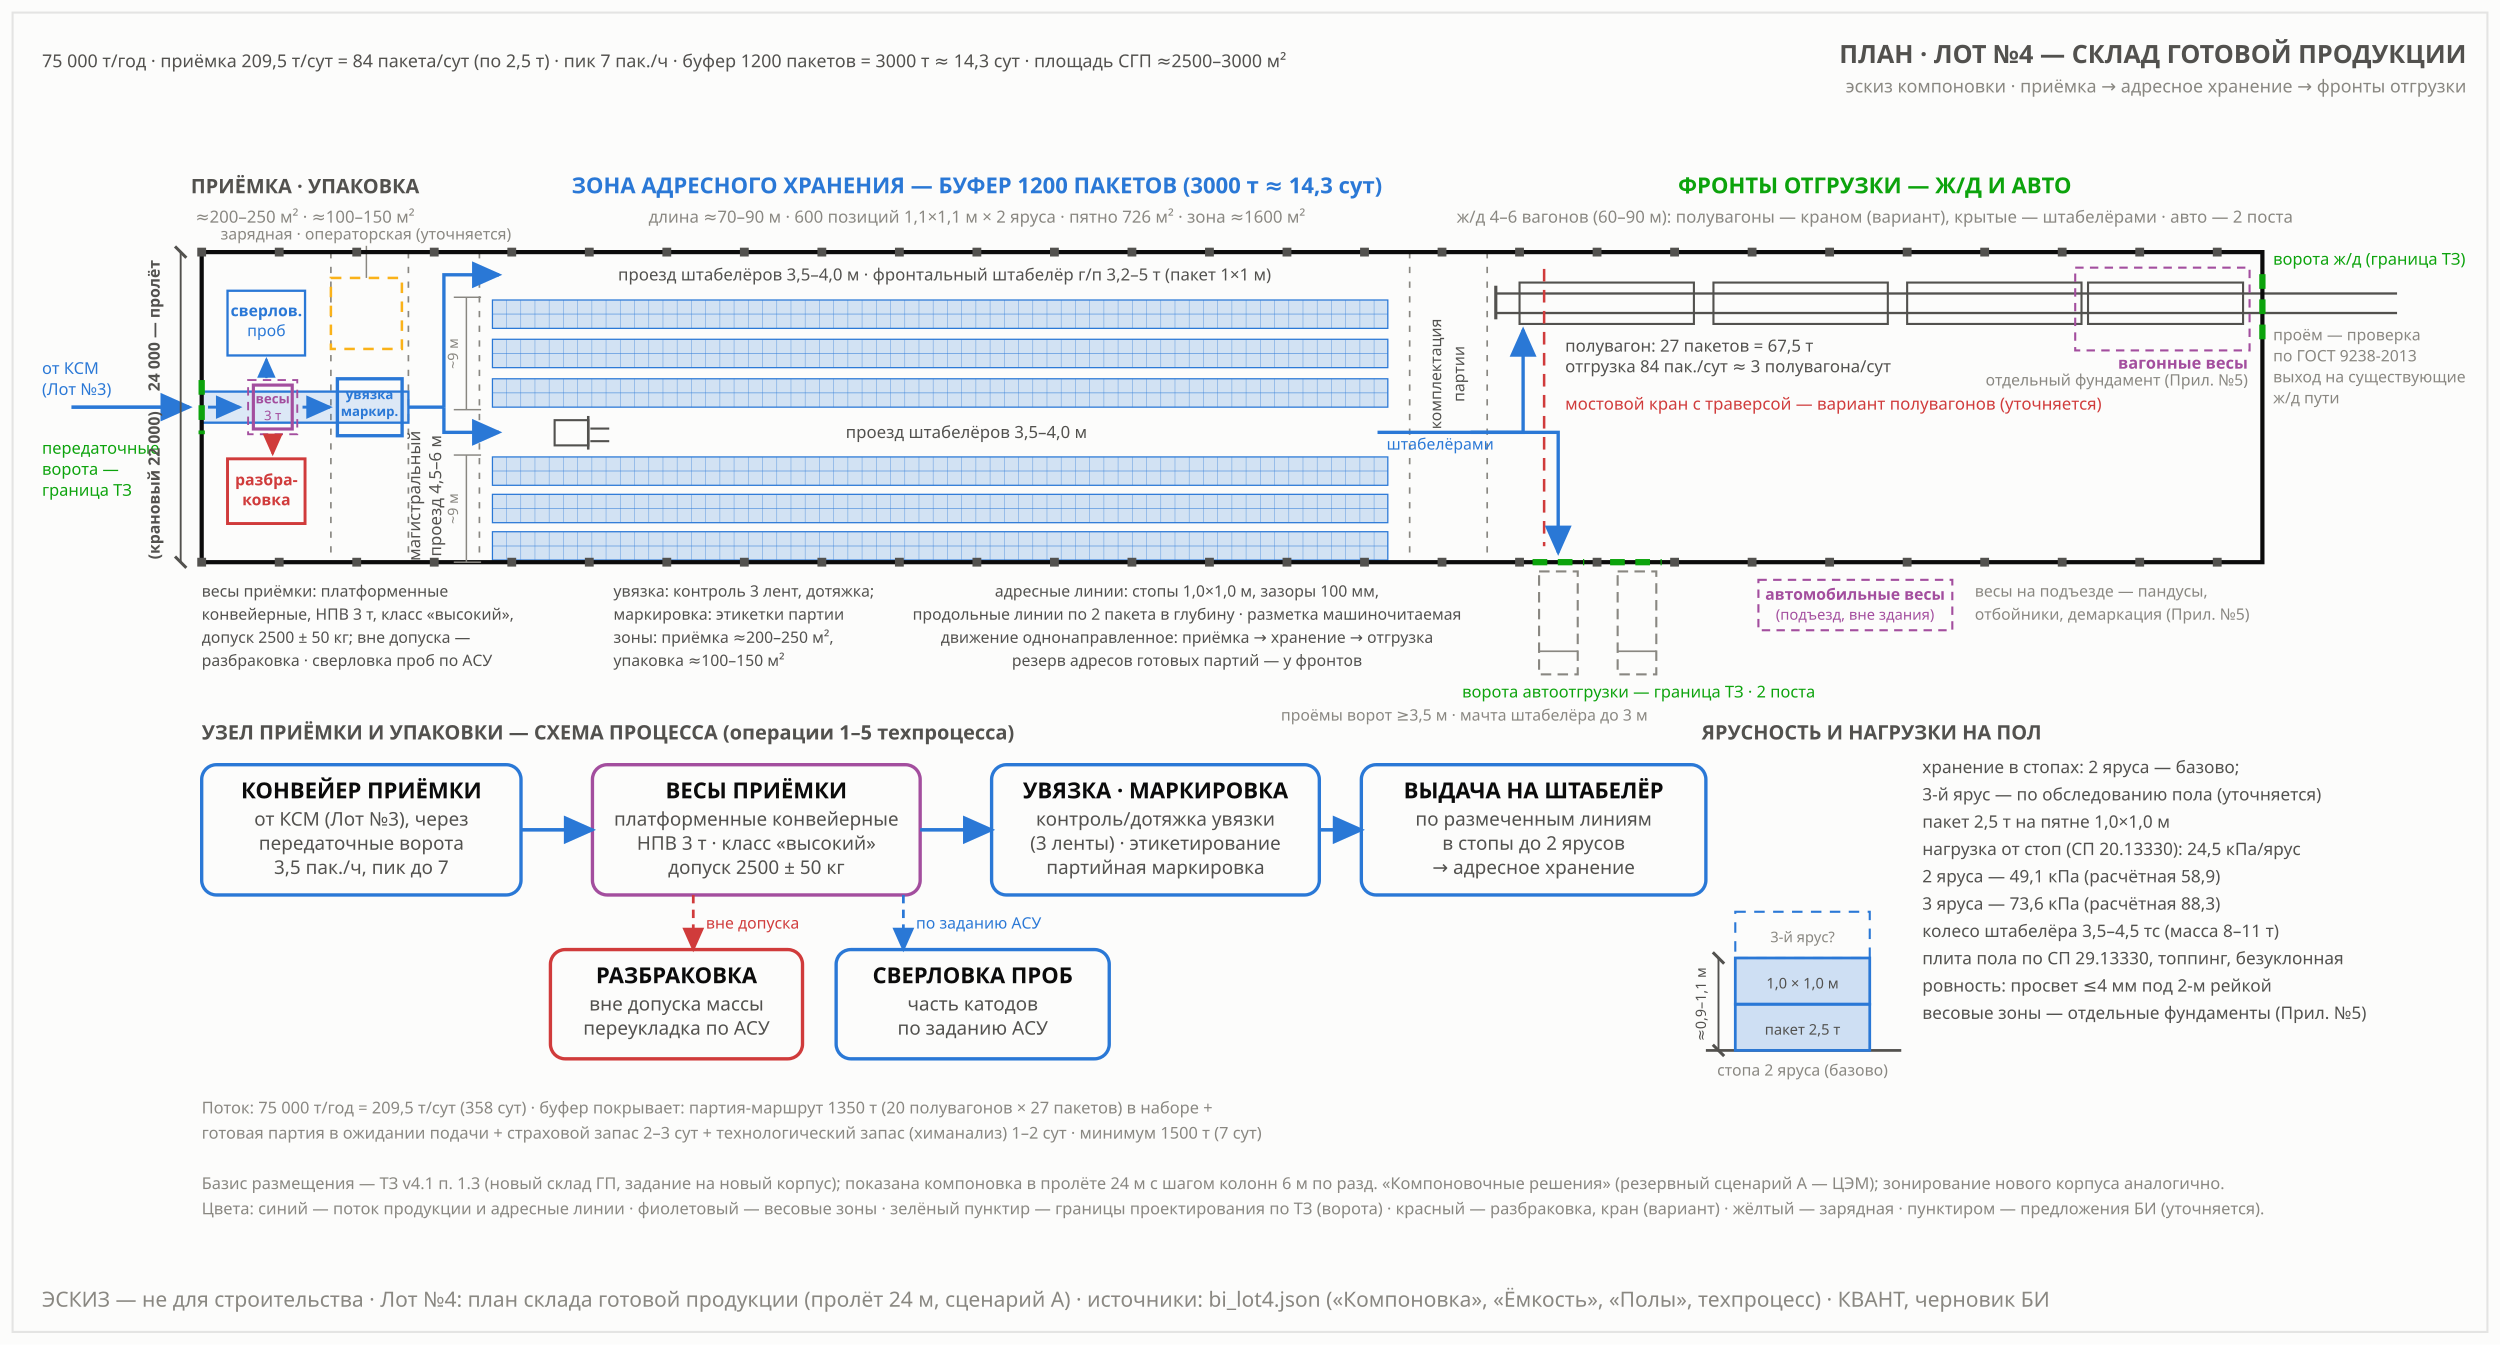
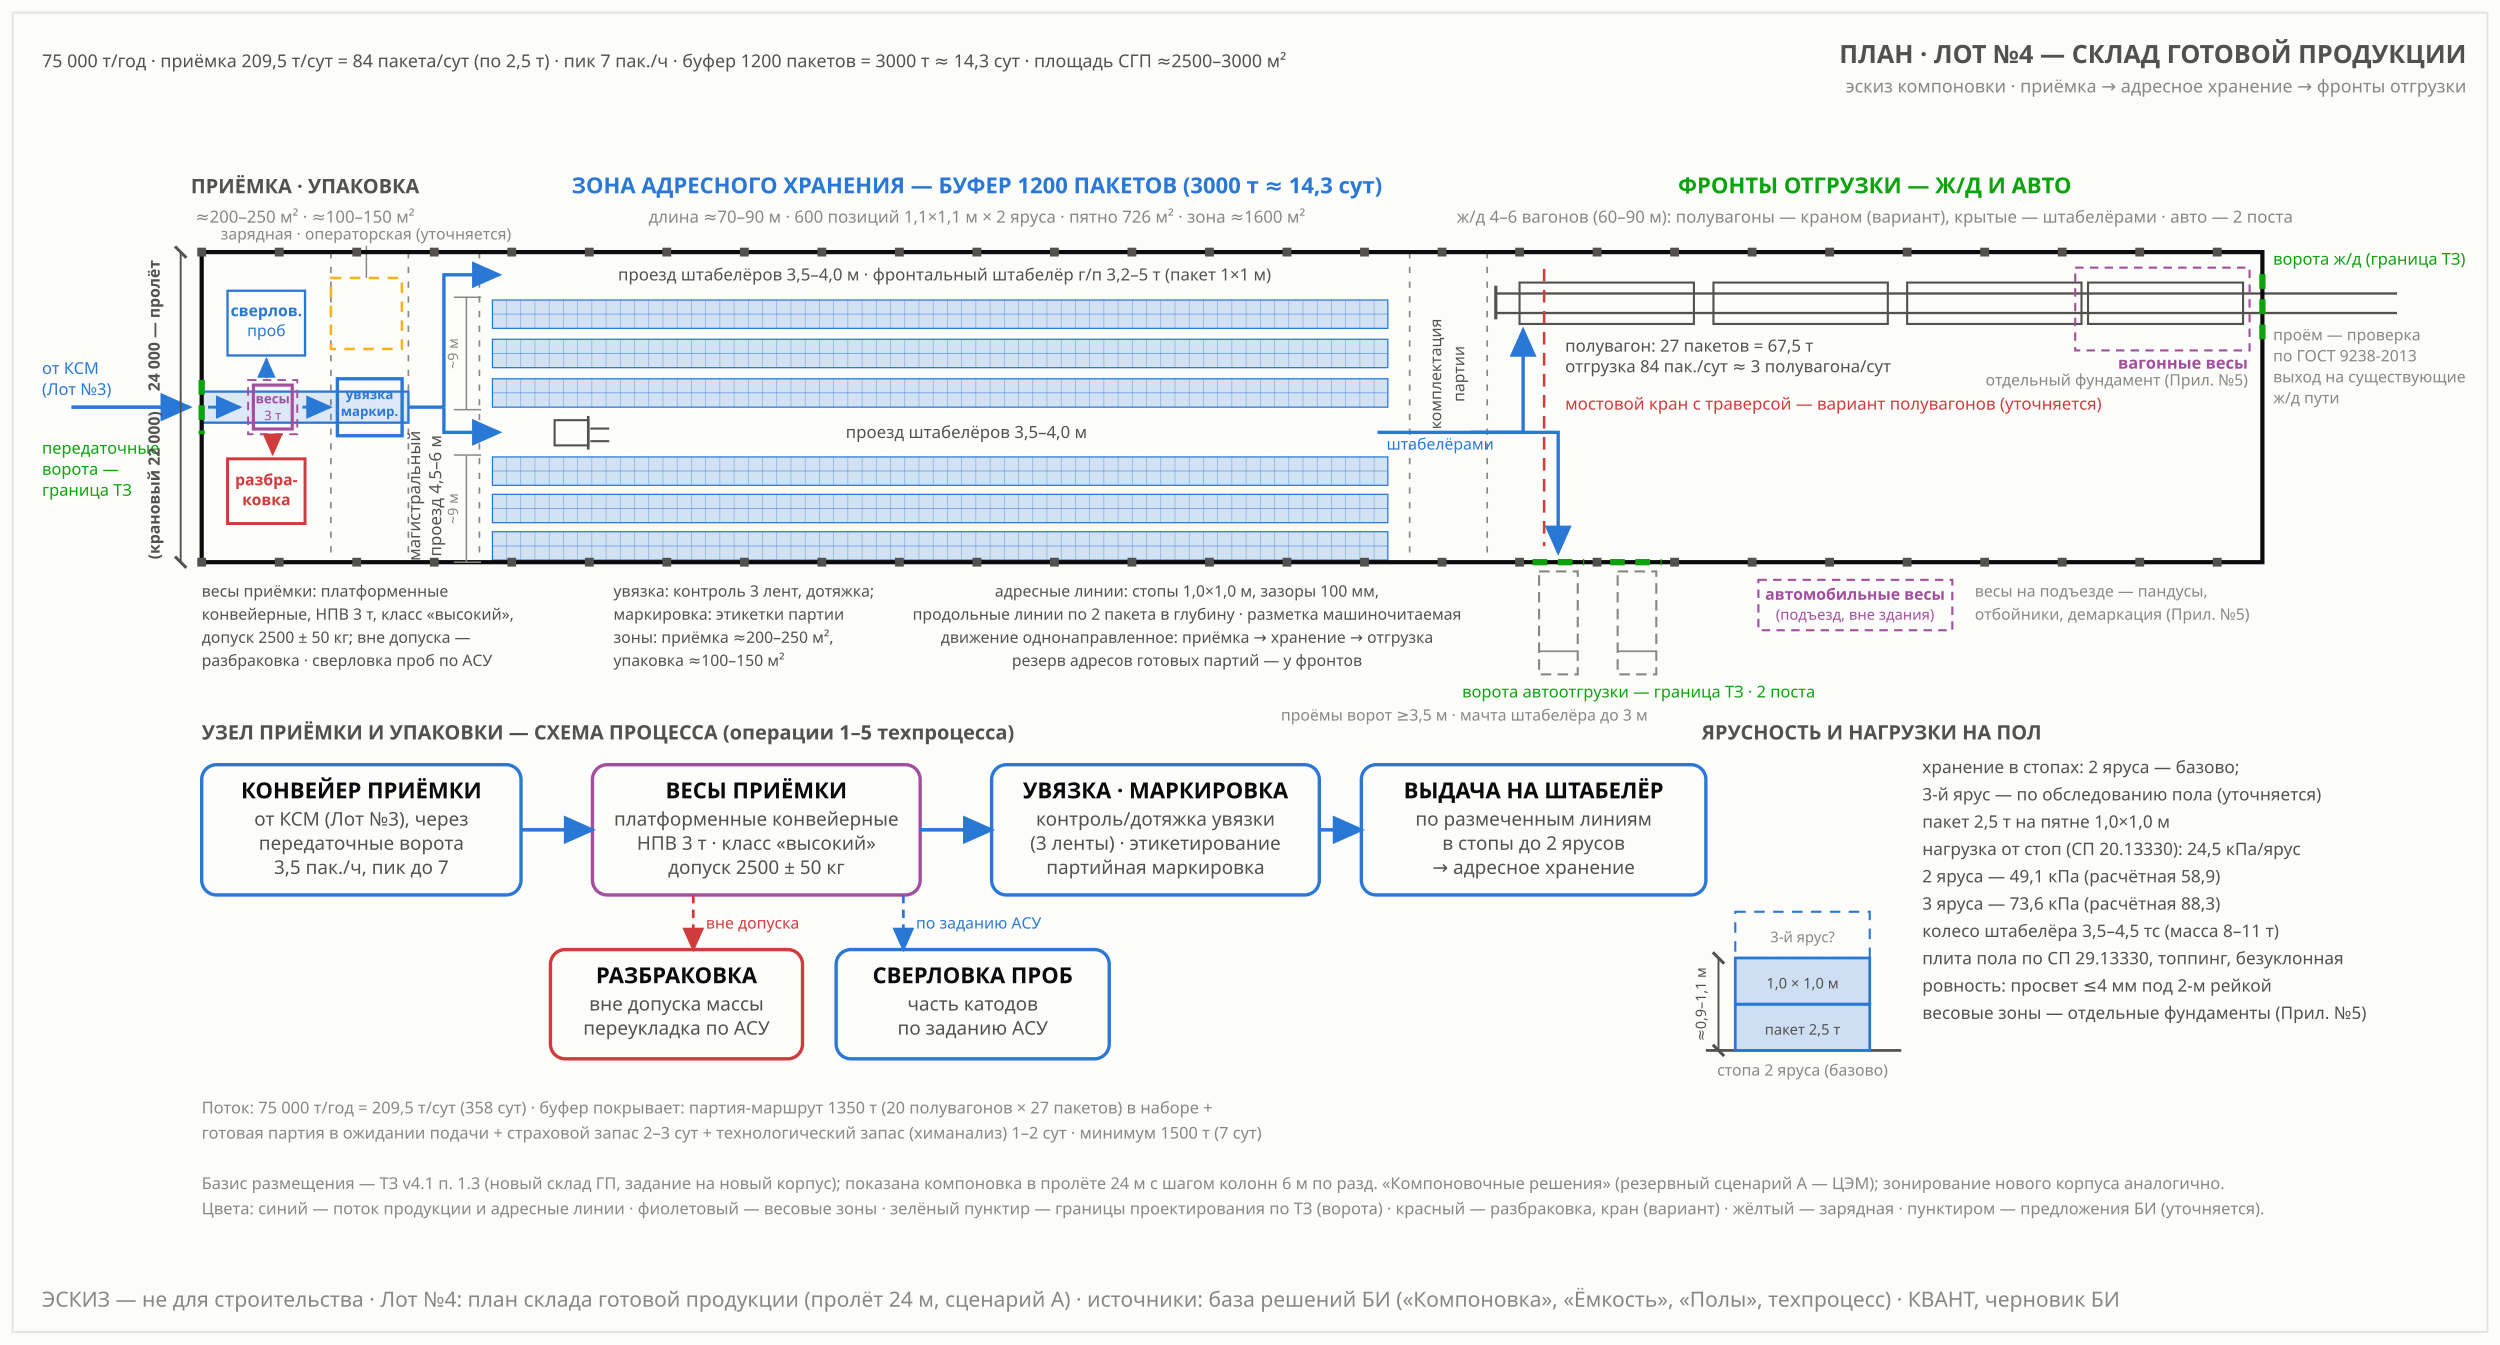
<svg xmlns="http://www.w3.org/2000/svg" id="lay4-svg" class="gsvg" viewBox="0 0 1190 640" style="width:1190px;max-width:none;display:block;font-family:system-ui,sans-serif">
  <defs>
    <marker id="mk-lay4" markerWidth="9" markerHeight="8" refX="8" refY="4" orient="auto">
      <path d="M0 0 L9 4 L0 8 Z" fill="context-stroke" />
    </marker>
    <marker id="mkd-lay4" markerWidth="10" markerHeight="10" refX="5" refY="5" orient="auto">
      <path d="M2 8 L8 2" stroke="context-stroke" stroke-width="1.6" />
    </marker>
  </defs>
  <rect x="0" y="0" width="1190" height="640" fill="#fcfcfb" />
  <rect x="6" y="6" width="1178" height="628" fill="none" stroke="rgba(11,11,11,.10)" />
-   <text x="20" y="622" font-size="10" fill="#898781">ЭСКИЗ — не для строительства · Лот №4: план склада готовой продукции (пролёт 24 м, сценарий А) · источники: bi_lot4.json («Компоновка», «Ёмкость», «Полы», техпроцесс) · КВАНТ, черновик БИ</text>
+   <text x="20" y="622" font-size="10" fill="#898781">ЭСКИЗ — не для строительства · Лот №4: план склада готовой продукции (пролёт 24 м, сценарий А) · источники: база решений БИ («Компоновка», «Ёмкость», «Полы», техпроцесс) · КВАНТ, черновик БИ</text>
  <text x="1174" y="30" font-size="12" font-weight="800" fill="#52514e" text-anchor="end">ПЛАН · ЛОТ №4 — СКЛАД ГОТОВОЙ ПРОДУКЦИИ</text>
  <text x="1174" y="44" font-size="8.5" fill="#898781" text-anchor="end">эскиз компоновки · приёмка → адресное хранение → фронты отгрузки</text>
  <text x="20" y="32" font-size="8.5" fill="#52514e">75 000 т/год · приёмка 209,5 т/сут = 84 пакета/сут (по 2,5 т) · пик 7 пак./ч · буфер 1200 пакетов = 3000 т ≈ 14,3 сут · площадь СГП ≈2500–3000 м²</text>
  <text x="145.2" y="92" font-size="9.5" fill="#52514e" text-anchor="middle" font-weight="700">ПРИЁМКА · УПАКОВКА</text>
  <text x="145.2" y="106" font-size="8" fill="#898781" text-anchor="middle">≈200–250 м² · ≈100–150 м²</text>
  <text x="465" y="92" font-size="10.5" fill="#2a78d6" text-anchor="middle" font-weight="700">ЗОНА АДРЕСНОГО ХРАНЕНИЯ — БУФЕР 1200 ПАКЕТОВ (3000 т ≈ 14,3 сут)</text>
  <text x="465" y="106" font-size="8" fill="#898781" text-anchor="middle">длина ≈70–90 м · 600 позиций 1,1×1,1 м × 2 яруса · пятно 726 м² · зона ≈1600 м²</text>
  <text x="892.4" y="92" font-size="10.5" fill="#0ca30c" text-anchor="middle" font-weight="700">ФРОНТЫ ОТГРУЗКИ — Ж/Д И АВТО</text>
  <text x="892.4" y="106" font-size="8" fill="#898781" text-anchor="middle">ж/д 4–6 вагонов (60–90 м): полувагоны — краном (вариант), крытые — штабелёрами · авто — 2 поста</text>
  <rect x="234.4" y="142.8" width="426.2" height="13.5" fill="rgba(42,120,214,.20)" stroke="#2a78d6" stroke-width=".6" />
  <line x1="234.4" y1="149.5" x2="660.6" y2="149.5" stroke="#2a78d6" stroke-width=".35" opacity=".7" />
  <path d="M241.1 142.8 v13.5 m6.77 -13.5 v13.5 m6.77 -13.5 v13.5 m6.77 -13.5 v13.5 m6.77 -13.5 v13.5 m6.77 -13.5 v13.5 m6.77 -13.5 v13.5 m6.77 -13.5 v13.5 m6.77 -13.5 v13.5 m6.77 -13.5 v13.5 m6.77 -13.5 v13.5 m6.77 -13.5 v13.5 m6.77 -13.5 v13.5 m6.77 -13.5 v13.5 m6.77 -13.5 v13.5 m6.77 -13.5 v13.5 m6.77 -13.5 v13.5 m6.77 -13.5 v13.5 m6.77 -13.5 v13.5 m6.77 -13.5 v13.5 m6.77 -13.5 v13.5 m6.77 -13.5 v13.5 m6.77 -13.5 v13.5 m6.77 -13.5 v13.5 m6.77 -13.5 v13.5 m6.77 -13.5 v13.5 m6.77 -13.5 v13.5 m6.77 -13.5 v13.5 m6.77 -13.5 v13.5 m6.77 -13.5 v13.5 m6.77 -13.5 v13.5 m6.77 -13.5 v13.5 m6.77 -13.5 v13.5 m6.77 -13.5 v13.5 m6.77 -13.5 v13.5 m6.77 -13.5 v13.5 m6.77 -13.5 v13.5 m6.77 -13.5 v13.5 m6.77 -13.5 v13.5 m6.77 -13.5 v13.5 m6.77 -13.5 v13.5 m6.77 -13.5 v13.5 m6.77 -13.5 v13.5 m6.77 -13.5 v13.5 m6.77 -13.5 v13.5 m6.77 -13.5 v13.5 m6.77 -13.5 v13.5 m6.77 -13.5 v13.5 m6.77 -13.5 v13.5 m6.77 -13.5 v13.5 m6.77 -13.5 v13.5 m6.77 -13.5 v13.5 m6.77 -13.5 v13.5 m6.77 -13.5 v13.5 m6.77 -13.5 v13.5 m6.77 -13.5 v13.5 m6.77 -13.5 v13.5 m6.77 -13.5 v13.5 m6.77 -13.5 v13.5 m6.77 -13.5 v13.5 m6.77 -13.5 v13.5 m6.77 -13.5 v13.5" stroke="#2a78d6" stroke-width=".3" opacity=".55" fill="none" />
  <rect x="234.4" y="161.5" width="426.2" height="13.5" fill="rgba(42,120,214,.20)" stroke="#2a78d6" stroke-width=".6" />
  <line x1="234.4" y1="168.3" x2="660.6" y2="168.3" stroke="#2a78d6" stroke-width=".35" opacity=".7" />
  <path d="M241.1 161.5 v13.5 m6.77 -13.5 v13.5 m6.77 -13.5 v13.5 m6.77 -13.5 v13.5 m6.77 -13.5 v13.5 m6.77 -13.5 v13.5 m6.77 -13.5 v13.5 m6.77 -13.5 v13.5 m6.77 -13.5 v13.5 m6.77 -13.5 v13.5 m6.77 -13.5 v13.5 m6.77 -13.5 v13.5 m6.77 -13.5 v13.5 m6.77 -13.5 v13.5 m6.77 -13.5 v13.5 m6.77 -13.5 v13.5 m6.77 -13.5 v13.5 m6.77 -13.5 v13.5 m6.77 -13.5 v13.5 m6.77 -13.5 v13.5 m6.77 -13.5 v13.5 m6.77 -13.5 v13.5 m6.77 -13.5 v13.5 m6.77 -13.5 v13.5 m6.77 -13.5 v13.5 m6.77 -13.5 v13.5 m6.77 -13.5 v13.5 m6.77 -13.5 v13.5 m6.77 -13.5 v13.5 m6.77 -13.5 v13.5 m6.77 -13.5 v13.5 m6.77 -13.5 v13.5 m6.77 -13.5 v13.5 m6.77 -13.5 v13.5 m6.77 -13.5 v13.5 m6.77 -13.5 v13.5 m6.77 -13.5 v13.5 m6.77 -13.5 v13.5 m6.77 -13.5 v13.5 m6.77 -13.5 v13.5 m6.77 -13.5 v13.5 m6.77 -13.5 v13.5 m6.77 -13.5 v13.5 m6.77 -13.5 v13.5 m6.77 -13.5 v13.5 m6.77 -13.5 v13.5 m6.77 -13.5 v13.5 m6.77 -13.5 v13.5 m6.77 -13.5 v13.5 m6.77 -13.5 v13.5 m6.77 -13.5 v13.5 m6.77 -13.5 v13.5 m6.77 -13.5 v13.5 m6.77 -13.5 v13.5 m6.77 -13.5 v13.5 m6.77 -13.5 v13.5 m6.77 -13.5 v13.5 m6.77 -13.5 v13.5 m6.77 -13.5 v13.5 m6.77 -13.5 v13.5 m6.77 -13.5 v13.5 m6.77 -13.5 v13.5" stroke="#2a78d6" stroke-width=".3" opacity=".55" fill="none" />
  <rect x="234.4" y="180.3" width="426.2" height="13.5" fill="rgba(42,120,214,.20)" stroke="#2a78d6" stroke-width=".6" />
  <line x1="234.4" y1="187" x2="660.6" y2="187" stroke="#2a78d6" stroke-width=".35" opacity=".7" />
  <path d="M241.1 180.3 v13.5 m6.77 -13.5 v13.5 m6.77 -13.5 v13.5 m6.77 -13.5 v13.5 m6.77 -13.5 v13.5 m6.77 -13.5 v13.5 m6.77 -13.5 v13.5 m6.77 -13.5 v13.5 m6.77 -13.5 v13.5 m6.77 -13.5 v13.5 m6.77 -13.5 v13.5 m6.77 -13.5 v13.5 m6.77 -13.5 v13.5 m6.77 -13.5 v13.5 m6.77 -13.5 v13.5 m6.77 -13.5 v13.5 m6.77 -13.5 v13.5 m6.77 -13.5 v13.5 m6.77 -13.5 v13.5 m6.77 -13.5 v13.5 m6.77 -13.5 v13.5 m6.77 -13.5 v13.5 m6.77 -13.5 v13.5 m6.77 -13.5 v13.5 m6.77 -13.5 v13.5 m6.77 -13.5 v13.5 m6.77 -13.5 v13.5 m6.77 -13.5 v13.5 m6.77 -13.5 v13.5 m6.77 -13.5 v13.5 m6.77 -13.5 v13.5 m6.77 -13.5 v13.5 m6.77 -13.5 v13.5 m6.77 -13.5 v13.5 m6.77 -13.5 v13.5 m6.77 -13.5 v13.5 m6.77 -13.5 v13.5 m6.77 -13.5 v13.5 m6.77 -13.5 v13.5 m6.77 -13.5 v13.5 m6.77 -13.5 v13.5 m6.77 -13.5 v13.5 m6.77 -13.5 v13.5 m6.77 -13.5 v13.5 m6.77 -13.5 v13.5 m6.77 -13.5 v13.5 m6.77 -13.5 v13.5 m6.77 -13.5 v13.5 m6.77 -13.5 v13.5 m6.77 -13.5 v13.5 m6.77 -13.5 v13.5 m6.77 -13.5 v13.5 m6.77 -13.5 v13.5 m6.77 -13.5 v13.5 m6.77 -13.5 v13.5 m6.77 -13.5 v13.5 m6.77 -13.5 v13.5 m6.77 -13.5 v13.5 m6.77 -13.5 v13.5 m6.77 -13.5 v13.5 m6.77 -13.5 v13.5 m6.77 -13.5 v13.5" stroke="#2a78d6" stroke-width=".3" opacity=".55" fill="none" />
  <rect x="234.4" y="217.5" width="426.2" height="13.5" fill="rgba(42,120,214,.20)" stroke="#2a78d6" stroke-width=".6" />
  <line x1="234.4" y1="224.2" x2="660.6" y2="224.2" stroke="#2a78d6" stroke-width=".35" opacity=".7" />
  <path d="M241.1 217.5 v13.5 m6.77 -13.5 v13.5 m6.77 -13.5 v13.5 m6.77 -13.5 v13.5 m6.77 -13.5 v13.5 m6.77 -13.5 v13.5 m6.77 -13.5 v13.5 m6.77 -13.5 v13.5 m6.77 -13.5 v13.5 m6.77 -13.5 v13.5 m6.77 -13.5 v13.5 m6.77 -13.5 v13.5 m6.77 -13.5 v13.5 m6.77 -13.5 v13.5 m6.77 -13.5 v13.5 m6.77 -13.5 v13.5 m6.77 -13.5 v13.5 m6.77 -13.5 v13.5 m6.77 -13.5 v13.5 m6.77 -13.5 v13.5 m6.77 -13.5 v13.5 m6.77 -13.5 v13.5 m6.77 -13.5 v13.5 m6.77 -13.5 v13.5 m6.77 -13.5 v13.5 m6.77 -13.5 v13.5 m6.77 -13.5 v13.5 m6.77 -13.5 v13.5 m6.77 -13.5 v13.5 m6.77 -13.5 v13.5 m6.77 -13.5 v13.5 m6.77 -13.5 v13.5 m6.77 -13.5 v13.5 m6.77 -13.5 v13.5 m6.77 -13.5 v13.5 m6.77 -13.5 v13.5 m6.77 -13.5 v13.5 m6.77 -13.5 v13.5 m6.77 -13.5 v13.5 m6.77 -13.5 v13.5 m6.77 -13.5 v13.5 m6.77 -13.5 v13.5 m6.77 -13.5 v13.5 m6.77 -13.5 v13.5 m6.77 -13.5 v13.5 m6.77 -13.5 v13.5 m6.77 -13.5 v13.5 m6.77 -13.5 v13.5 m6.77 -13.5 v13.5 m6.77 -13.5 v13.5 m6.77 -13.5 v13.5 m6.77 -13.5 v13.5 m6.77 -13.5 v13.5 m6.77 -13.5 v13.5 m6.77 -13.5 v13.5 m6.77 -13.5 v13.5 m6.77 -13.5 v13.5 m6.77 -13.5 v13.5 m6.77 -13.5 v13.5 m6.77 -13.5 v13.5 m6.77 -13.5 v13.5 m6.77 -13.5 v13.5" stroke="#2a78d6" stroke-width=".3" opacity=".55" fill="none" />
  <rect x="234.4" y="235.3" width="426.2" height="13.5" fill="rgba(42,120,214,.20)" stroke="#2a78d6" stroke-width=".6" />
  <line x1="234.4" y1="242.1" x2="660.6" y2="242.1" stroke="#2a78d6" stroke-width=".35" opacity=".7" />
  <path d="M241.1 235.3 v13.5 m6.77 -13.5 v13.5 m6.77 -13.5 v13.5 m6.77 -13.5 v13.5 m6.77 -13.5 v13.5 m6.77 -13.5 v13.5 m6.77 -13.5 v13.5 m6.77 -13.5 v13.5 m6.77 -13.5 v13.5 m6.77 -13.5 v13.5 m6.77 -13.5 v13.5 m6.77 -13.5 v13.5 m6.77 -13.5 v13.5 m6.77 -13.5 v13.5 m6.77 -13.5 v13.5 m6.77 -13.5 v13.5 m6.77 -13.5 v13.5 m6.77 -13.5 v13.5 m6.77 -13.5 v13.5 m6.77 -13.5 v13.5 m6.77 -13.5 v13.5 m6.77 -13.5 v13.5 m6.77 -13.5 v13.5 m6.77 -13.5 v13.5 m6.77 -13.5 v13.5 m6.77 -13.5 v13.5 m6.77 -13.5 v13.5 m6.77 -13.5 v13.5 m6.77 -13.5 v13.5 m6.77 -13.5 v13.5 m6.77 -13.5 v13.5 m6.77 -13.5 v13.5 m6.77 -13.5 v13.5 m6.77 -13.5 v13.5 m6.77 -13.5 v13.5 m6.77 -13.5 v13.5 m6.77 -13.5 v13.5 m6.77 -13.5 v13.5 m6.77 -13.5 v13.5 m6.77 -13.5 v13.5 m6.77 -13.5 v13.5 m6.77 -13.5 v13.5 m6.77 -13.5 v13.5 m6.77 -13.5 v13.5 m6.77 -13.5 v13.5 m6.77 -13.5 v13.5 m6.77 -13.5 v13.5 m6.77 -13.5 v13.5 m6.77 -13.5 v13.5 m6.77 -13.5 v13.5 m6.77 -13.5 v13.5 m6.77 -13.5 v13.5 m6.77 -13.5 v13.5 m6.77 -13.5 v13.5 m6.77 -13.5 v13.5 m6.77 -13.5 v13.5 m6.77 -13.5 v13.5 m6.77 -13.5 v13.5 m6.77 -13.5 v13.5 m6.77 -13.5 v13.5 m6.77 -13.5 v13.5 m6.77 -13.5 v13.5" stroke="#2a78d6" stroke-width=".3" opacity=".55" fill="none" />
  <rect x="234.4" y="253.1" width="426.2" height="13.5" fill="rgba(42,120,214,.20)" stroke="#2a78d6" stroke-width=".6" />
  <line x1="234.4" y1="259.9" x2="660.6" y2="259.9" stroke="#2a78d6" stroke-width=".35" opacity=".7" />
  <path d="M241.1 253.1 v13.5 m6.77 -13.5 v13.5 m6.77 -13.5 v13.5 m6.77 -13.5 v13.5 m6.77 -13.5 v13.5 m6.77 -13.5 v13.5 m6.77 -13.5 v13.5 m6.77 -13.5 v13.5 m6.77 -13.5 v13.5 m6.77 -13.5 v13.5 m6.77 -13.5 v13.5 m6.77 -13.5 v13.5 m6.77 -13.5 v13.5 m6.77 -13.5 v13.5 m6.77 -13.5 v13.5 m6.77 -13.5 v13.5 m6.77 -13.5 v13.5 m6.77 -13.5 v13.5 m6.77 -13.5 v13.5 m6.77 -13.5 v13.5 m6.77 -13.5 v13.5 m6.77 -13.5 v13.5 m6.77 -13.5 v13.5 m6.77 -13.5 v13.5 m6.77 -13.5 v13.5 m6.77 -13.5 v13.5 m6.77 -13.5 v13.5 m6.77 -13.5 v13.5 m6.77 -13.5 v13.5 m6.77 -13.5 v13.5 m6.77 -13.5 v13.5 m6.77 -13.5 v13.5 m6.77 -13.5 v13.5 m6.77 -13.5 v13.5 m6.77 -13.5 v13.5 m6.77 -13.5 v13.5 m6.77 -13.5 v13.5 m6.77 -13.5 v13.5 m6.77 -13.5 v13.5 m6.77 -13.5 v13.5 m6.77 -13.5 v13.5 m6.77 -13.5 v13.5 m6.77 -13.5 v13.5 m6.77 -13.5 v13.5 m6.77 -13.5 v13.5 m6.77 -13.5 v13.5 m6.77 -13.5 v13.5 m6.77 -13.5 v13.5 m6.77 -13.5 v13.5 m6.77 -13.5 v13.5 m6.77 -13.5 v13.5 m6.77 -13.5 v13.5 m6.77 -13.5 v13.5 m6.77 -13.5 v13.5 m6.77 -13.5 v13.5 m6.77 -13.5 v13.5 m6.77 -13.5 v13.5 m6.77 -13.5 v13.5 m6.77 -13.5 v13.5 m6.77 -13.5 v13.5 m6.77 -13.5 v13.5 m6.77 -13.5 v13.5" stroke="#2a78d6" stroke-width=".3" opacity=".55" fill="none" />
  <line x1="157.5" y1="120" x2="157.5" y2="267.6" stroke="#898781" stroke-width=".8" stroke-dasharray="3 4" />
  <line x1="194.4" y1="120" x2="194.4" y2="267.6" stroke="#898781" stroke-width=".8" stroke-dasharray="3 4" />
  <line x1="228.2" y1="120" x2="228.2" y2="267.6" stroke="#898781" stroke-width=".8" stroke-dasharray="3 4" />
  <line x1="671" y1="120" x2="671" y2="267.6" stroke="#898781" stroke-width=".8" stroke-dasharray="3 4" />
  <line x1="707.9" y1="120" x2="707.9" y2="267.6" stroke="#898781" stroke-width=".8" stroke-dasharray="3 4" />
  <rect x="96" y="186.4" width="98.4" height="14.8" fill="rgba(42,120,214,.15)" stroke="#2a78d6" stroke-width="1.1" />
  <path d="M99 193.8 L114 193.8" stroke="#2a78d6" stroke-width="1.4" fill="none" marker-end="url(#mk-lay4)" />
  <path d="M144 193.8 L157 193.8" stroke="#2a78d6" stroke-width="1.4" fill="none" marker-end="url(#mk-lay4)" />
  <rect x="118.1" y="180.9" width="23.4" height="25.8" fill="none" stroke="#a34e9e" stroke-width=".9" stroke-dasharray="4 3" />
  <rect x="120.6" y="183.3" width="18.5" height="20.9" fill="none" stroke="#a34e9e" stroke-width="1.5" />
  <text x="129.8" y="192" font-size="6.3" fill="#a34e9e" text-anchor="middle" font-weight="700">весы</text>
  <text x="129.8" y="200" font-size="6.3" fill="#a34e9e" text-anchor="middle">3 т</text>
  <rect x="108.3" y="218.4" width="36.9" height="30.8" fill="none" stroke="#d03b3b" stroke-width="1.4" />
  <text x="126.8" y="231" font-size="7.5" fill="#d03b3b" text-anchor="middle" font-weight="700">разбра-</text>
  <text x="126.8" y="240.5" font-size="7.5" fill="#d03b3b" text-anchor="middle" font-weight="700">ковка</text>
  <path d="M129.8 207 L129.8 216" stroke="#d03b3b" stroke-width="1.2" stroke-dasharray="4 3" fill="none" marker-end="url(#mk-lay4)" />
  <rect x="108.3" y="138.4" width="36.9" height="30.8" fill="none" stroke="#2a78d6" stroke-width="1.1" />
  <text x="126.8" y="150.5" font-size="7.5" fill="#2a78d6" text-anchor="middle" font-weight="700">сверлов.</text>
  <text x="126.8" y="160" font-size="7.5" fill="#2a78d6" text-anchor="middle">проб</text>
  <path d="M126.8 180 L126.8 171" stroke="#2a78d6" stroke-width="1.1" stroke-dasharray="4 3" fill="none" marker-end="url(#mk-lay4)" />
  <rect x="160.6" y="180.3" width="30.8" height="27.1" fill="none" stroke="#2a78d6" stroke-width="1.6" />
  <text x="175.9" y="190" font-size="6.3" fill="#2a78d6" text-anchor="middle" font-weight="700">увязка</text>
  <text x="175.9" y="198" font-size="6.3" fill="#2a78d6" text-anchor="middle" font-weight="700">маркир.</text>
  <rect x="157.5" y="132.3" width="33.8" height="33.8" fill="none" stroke="#fab219" stroke-width="1.2" stroke-dasharray="5 4" />
  <line x1="174.4" y1="132.3" x2="174.4" y2="117" stroke="#898781" stroke-width=".7" />
  <text x="105" y="114" font-size="7.5" fill="#898781">зарядная · операторская (уточняется)</text>
  <text transform="rotate(-90 200 236)" x="200" y="236" font-size="8" fill="#52514e" text-anchor="middle">магистральный</text>
  <text transform="rotate(-90 210 236)" x="210" y="236" font-size="8" fill="#52514e" text-anchor="middle">проезд 4,5–6 м</text>
  <text x="449.6" y="133.5" font-size="8" fill="#52514e" text-anchor="middle">проезд штабелёров 3,5–4,0 м · фронтальный штабелёр г/п 3,2–5 т (пакет 1×1 м)</text>
  <text x="460" y="208.5" font-size="8" fill="#52514e" text-anchor="middle">проезд штабелёров 3,5–4,0 м</text>
  <rect x="264" y="200" width="16" height="12" fill="none" stroke="#52514e" stroke-width="1" />
  <line x1="280" y1="198" x2="280" y2="214" stroke="#52514e" stroke-width="1.2" />
  <path d="M281 204 h9 M281 210 h9" stroke="#52514e" stroke-width="1" fill="none" />
  <text transform="rotate(-90 686 178)" x="686" y="178" font-size="7.5" fill="#52514e" text-anchor="middle">комплектация</text>
  <text transform="rotate(-90 697 178)" x="697" y="178" font-size="7.5" fill="#52514e" text-anchor="middle">партии</text>
  <line x1="712" y1="136" x2="712" y2="152" stroke="#52514e" stroke-width="1.5" />
  <line x1="712" y1="139.7" x2="1141" y2="139.7" stroke="#52514e" stroke-width="1.1" />
  <line x1="712" y1="149" x2="1141" y2="149" stroke="#52514e" stroke-width="1.1" />
  <rect x="723.3" y="134.5" width="83.0" height="19.7" fill="none" stroke="#52514e" stroke-width="1" />
  <rect x="815.6" y="134.5" width="83.0" height="19.7" fill="none" stroke="#52514e" stroke-width="1" />
  <rect x="907.8" y="134.5" width="83.0" height="19.7" fill="none" stroke="#52514e" stroke-width="1" />
  <rect x="993.9" y="134.5" width="73.8" height="19.7" fill="none" stroke="#52514e" stroke-width="1" />
  <rect x="987.8" y="127.4" width="83.0" height="39.4" fill="none" stroke="#a34e9e" stroke-width="1" stroke-dasharray="4 3" />
  <text x="1070" y="175.5" font-size="7.8" fill="#a34e9e" text-anchor="end" font-weight="700">вагонные весы</text>
  <text x="1070" y="183.5" font-size="7.5" fill="#898781" text-anchor="end">отдельный фундамент (Прил. №5)</text>
  <text x="745" y="167.4" font-size="8" fill="#52514e">полувагон: 27 пакетов = 67,5 т</text>
  <text x="745" y="177.2" font-size="8" fill="#52514e">отгрузка 84 пак./сут ≈ 3 полувагона/сут</text>
  <text x="745" y="195" font-size="8" fill="#d03b3b">мостовой кран с траверсой — вариант полувагонов (уточняется)</text>
  <line x1="735" y1="128" x2="735" y2="260" stroke="#d03b3b" stroke-width="1.2" stroke-dasharray="6 4" />
  <rect x="96" y="120" width="980.9" height="147.6" fill="none" stroke="#0b0b0b" stroke-width="2" />
  <rect x="93.9" y="117.9" width="4.2" height="4.2" fill="#52514e" />
  <rect x="93.9" y="265.5" width="4.2" height="4.2" fill="#52514e" />
  <rect x="130.8" y="117.9" width="4.2" height="4.2" fill="#52514e" />
  <rect x="130.8" y="265.5" width="4.2" height="4.2" fill="#52514e" />
  <rect x="167.7" y="117.9" width="4.2" height="4.2" fill="#52514e" />
  <rect x="167.7" y="265.5" width="4.2" height="4.2" fill="#52514e" />
  <rect x="204.6" y="117.9" width="4.2" height="4.2" fill="#52514e" />
  <rect x="204.6" y="265.5" width="4.2" height="4.2" fill="#52514e" />
  <rect x="241.5" y="117.9" width="4.2" height="4.2" fill="#52514e" />
  <rect x="241.5" y="265.5" width="4.2" height="4.2" fill="#52514e" />
  <rect x="278.4" y="117.9" width="4.2" height="4.2" fill="#52514e" />
  <rect x="278.4" y="265.5" width="4.2" height="4.2" fill="#52514e" />
  <rect x="315.3" y="117.9" width="4.2" height="4.2" fill="#52514e" />
  <rect x="315.3" y="265.5" width="4.2" height="4.2" fill="#52514e" />
  <rect x="352.2" y="117.9" width="4.2" height="4.2" fill="#52514e" />
  <rect x="352.2" y="265.5" width="4.2" height="4.2" fill="#52514e" />
  <rect x="389.1" y="117.9" width="4.2" height="4.2" fill="#52514e" />
  <rect x="389.1" y="265.5" width="4.2" height="4.2" fill="#52514e" />
  <rect x="426" y="117.9" width="4.2" height="4.2" fill="#52514e" />
  <rect x="426" y="265.5" width="4.2" height="4.2" fill="#52514e" />
  <rect x="462.9" y="117.9" width="4.2" height="4.2" fill="#52514e" />
  <rect x="462.9" y="265.5" width="4.2" height="4.2" fill="#52514e" />
  <rect x="499.8" y="117.9" width="4.2" height="4.2" fill="#52514e" />
  <rect x="499.8" y="265.5" width="4.2" height="4.2" fill="#52514e" />
  <rect x="536.7" y="117.9" width="4.2" height="4.2" fill="#52514e" />
  <rect x="536.7" y="265.5" width="4.2" height="4.2" fill="#52514e" />
  <rect x="573.6" y="117.9" width="4.2" height="4.2" fill="#52514e" />
  <rect x="573.6" y="265.5" width="4.2" height="4.2" fill="#52514e" />
  <rect x="610.5" y="117.9" width="4.2" height="4.2" fill="#52514e" />
  <rect x="610.5" y="265.5" width="4.2" height="4.2" fill="#52514e" />
  <rect x="647.4" y="117.9" width="4.2" height="4.2" fill="#52514e" />
  <rect x="647.4" y="265.5" width="4.2" height="4.2" fill="#52514e" />
  <rect x="684.3" y="117.9" width="4.2" height="4.2" fill="#52514e" />
  <rect x="684.3" y="265.5" width="4.2" height="4.2" fill="#52514e" />
  <rect x="721.2" y="117.9" width="4.2" height="4.2" fill="#52514e" />
  <rect x="721.2" y="265.5" width="4.2" height="4.2" fill="#52514e" />
  <rect x="758.1" y="117.9" width="4.2" height="4.2" fill="#52514e" />
  <rect x="758.1" y="265.5" width="4.2" height="4.2" fill="#52514e" />
  <rect x="795" y="117.9" width="4.2" height="4.2" fill="#52514e" />
  <rect x="795" y="265.5" width="4.2" height="4.2" fill="#52514e" />
  <rect x="831.9" y="117.9" width="4.2" height="4.2" fill="#52514e" />
  <rect x="831.9" y="265.5" width="4.2" height="4.2" fill="#52514e" />
  <rect x="868.8" y="117.9" width="4.2" height="4.2" fill="#52514e" />
  <rect x="868.8" y="265.5" width="4.2" height="4.2" fill="#52514e" />
  <rect x="905.7" y="117.9" width="4.2" height="4.2" fill="#52514e" />
  <rect x="905.7" y="265.5" width="4.2" height="4.2" fill="#52514e" />
  <rect x="942.6" y="117.9" width="4.2" height="4.2" fill="#52514e" />
  <rect x="942.6" y="265.5" width="4.2" height="4.2" fill="#52514e" />
  <rect x="979.5" y="117.9" width="4.2" height="4.2" fill="#52514e" />
  <rect x="979.5" y="265.5" width="4.2" height="4.2" fill="#52514e" />
  <rect x="1016.4" y="117.9" width="4.2" height="4.2" fill="#52514e" />
  <rect x="1016.4" y="265.5" width="4.2" height="4.2" fill="#52514e" />
  <rect x="1053.3" y="117.9" width="4.2" height="4.2" fill="#52514e" />
  <rect x="1053.3" y="265.5" width="4.2" height="4.2" fill="#52514e" />
  <line x1="96" y1="180.9" x2="96" y2="206.7" stroke="#0ca30c" stroke-width="3" stroke-dasharray="7 5" />
  <line x1="1076.9" y1="130.5" x2="1076.9" y2="161.8" stroke="#0ca30c" stroke-width="3" stroke-dasharray="7 5" />
  <line x1="729.5" y1="267.6" x2="754.1" y2="267.6" stroke="#0ca30c" stroke-width="3" stroke-dasharray="7 5" />
  <line x1="766.4" y1="267.6" x2="791" y2="267.6" stroke="#0ca30c" stroke-width="3" stroke-dasharray="7 5" />
  <path d="M34 193.8 L90 193.8" stroke="#2a78d6" stroke-width="1.7" fill="none" marker-end="url(#mk-lay4)" />
  <text x="20" y="178" font-size="7.8" fill="#2a78d6">от КСМ</text>
  <text x="20" y="188" font-size="7.8" fill="#2a78d6">(Лот №3)</text>
  <text x="20" y="216" font-size="7.8" fill="#0ca30c">передаточные</text>
  <text x="20" y="226" font-size="7.8" fill="#0ca30c">ворота —</text>
  <text x="20" y="236" font-size="7.8" fill="#0ca30c">граница ТЗ</text>
  <text x="1082" y="126" font-size="7.8" fill="#0ca30c">ворота ж/д (граница ТЗ)</text>
  <text x="1082" y="162" font-size="7.5" fill="#898781">проём — проверка</text>
  <text x="1082" y="172" font-size="7.5" fill="#898781">по ГОСТ 9238-2013</text>
  <text x="1082" y="182" font-size="7.5" fill="#898781">выход на существующие</text>
  <text x="1082" y="192" font-size="7.5" fill="#898781">ж/д пути</text>
  <path d="M194.4 193.8 L211.3 193.8" stroke="#2a78d6" stroke-width="1.6" fill="none" />
  <path d="M211.3 193.8 L211.3 130.8 L237.5 130.8" stroke="#2a78d6" stroke-width="1.6" fill="none" marker-end="url(#mk-lay4)" />
  <path d="M211.3 193.8 L211.3 205.8 L237.5 205.8" stroke="#2a78d6" stroke-width="1.6" fill="none" marker-end="url(#mk-lay4)" />
  <path d="M655.7 205.8 L725 205.8 L725 157" stroke="#2a78d6" stroke-width="1.6" fill="none" marker-end="url(#mk-lay4)" />
  <path d="M700 205.8 L741.7 205.8 L741.7 263" stroke="#2a78d6" stroke-width="1.6" fill="none" marker-end="url(#mk-lay4)" />
  <text x="660" y="214" font-size="7.5" fill="#2a78d6">штабелёрами</text>
  <rect x="732.6" y="272" width="18.4" height="49" fill="none" stroke="#898781" stroke-width="1" stroke-dasharray="5 3" />
  <line x1="732.6" y1="310" x2="751" y2="310" stroke="#898781" stroke-width=".8" />
  <rect x="770" y="272" width="18.4" height="49" fill="none" stroke="#898781" stroke-width="1" stroke-dasharray="5 3" />
  <line x1="770" y1="310" x2="788.4" y2="310" stroke="#898781" stroke-width=".8" />
  <text x="780" y="332" font-size="7.8" fill="#0ca30c" text-anchor="middle">ворота автоотгрузки — граница ТЗ · 2 поста</text>
  <text x="697" y="343" font-size="7.5" fill="#898781" text-anchor="middle">проёмы ворот ≥3,5 м · мачта штабелёра до 3 м</text>
  <rect x="837" y="276" width="92.3" height="24" fill="none" stroke="#a34e9e" stroke-width="1" stroke-dasharray="4 3" />
  <text x="883" y="285.5" font-size="7.5" fill="#a34e9e" text-anchor="middle" font-weight="700">автомобильные весы</text>
  <text x="883" y="295" font-size="7" fill="#a34e9e" text-anchor="middle">(подъезд, вне здания)</text>
  <text x="940" y="284" font-size="7.5" fill="#898781">весы на подъезде — пандусы,</text>
  <text x="940" y="295" font-size="7.5" fill="#898781">отбойники, демаркация (Прил. №5)</text>
  <text x="96" y="284" font-size="7.5" fill="#52514e">весы приёмки: платформенные</text>
  <text x="96" y="295" font-size="7.5" fill="#52514e">конвейерные, НПВ 3 т, класс «высокий»,</text>
  <text x="96" y="306" font-size="7.5" fill="#52514e">допуск 2500 ± 50 кг; вне допуска —</text>
  <text x="96" y="317" font-size="7.5" fill="#52514e">разбраковка · сверловка проб по АСУ</text>
  <text x="292" y="284" font-size="7.5" fill="#52514e">увязка: контроль 3 лент, дотяжка;</text>
  <text x="292" y="295" font-size="7.5" fill="#52514e">маркировка: этикетки партии</text>
  <text x="292" y="306" font-size="7.5" fill="#52514e">зоны: приёмка ≈200–250 м²,</text>
  <text x="292" y="317" font-size="7.5" fill="#52514e">упаковка ≈100–150 м²</text>
  <text x="565" y="284" font-size="7.5" fill="#52514e" text-anchor="middle">адресные линии: стопы 1,0×1,0 м, зазоры 100 мм,</text>
  <text x="565" y="295" font-size="7.5" fill="#52514e" text-anchor="middle">продольные линии по 2 пакета в глубину · разметка машиночитаемая</text>
  <text x="565" y="306" font-size="7.5" fill="#52514e" text-anchor="middle">движение однонаправленное: приёмка → хранение → отгрузка</text>
  <text x="565" y="317" font-size="7.5" fill="#52514e" text-anchor="middle">резерв адресов готовых партий — у фронтов</text>
  <line x1="86" y1="120" x2="86" y2="267.6" stroke="#52514e" stroke-width=".9" marker-start="url(#mkd-lay4)" marker-end="url(#mkd-lay4)" />
  <text transform="rotate(-90 76 155)" x="76" y="155" font-size="7.5" font-weight="700" fill="#52514e" text-anchor="middle">24 000 — пролёт</text>
  <text transform="rotate(-90 76 231)" x="76" y="231" font-size="7.5" font-weight="700" fill="#52514e" text-anchor="middle">(крановый 22 000)</text>
  <line x1="222" y1="141.5" x2="222" y2="195" stroke="#898781" stroke-width=".7" />
  <line x1="222" y1="216.6" x2="222" y2="267.6" stroke="#898781" stroke-width=".7" />
  <line x1="216" y1="141.5" x2="229" y2="141.5" stroke="#898781" stroke-width=".7" />
  <line x1="216" y1="195" x2="229" y2="195" stroke="#898781" stroke-width=".7" />
  <line x1="216" y1="216.6" x2="229" y2="216.6" stroke="#898781" stroke-width=".7" />
  <line x1="216" y1="267.6" x2="229" y2="267.6" stroke="#898781" stroke-width=".7" />
  <text transform="rotate(-90 218 168.3)" x="218" y="168.3" font-size="6.8" fill="#898781" text-anchor="middle">~9 м</text>
  <text transform="rotate(-90 218 242.1)" x="218" y="242.1" font-size="6.8" fill="#898781" text-anchor="middle">~9 м</text>
  <text x="96" y="352" font-size="9.5" fill="#52514e" font-weight="700">УЗЕЛ ПРИЁМКИ И УПАКОВКИ — СХЕМА ПРОЦЕССА (операции 1–5 техпроцесса)</text>
  <rect x="96" y="364" width="152" height="62" rx="7" fill="none" stroke="#2a78d6" stroke-width="1.6" />
  <text x="172" y="380" font-size="10.5" font-weight="700" fill="#0b0b0b" text-anchor="middle">КОНВЕЙЕР ПРИЁМКИ</text>
  <text x="172" y="393" font-size="9" fill="#52514e" text-anchor="middle">от КСМ (Лот №3), через</text>
  <text x="172" y="404.5" font-size="9" fill="#52514e" text-anchor="middle">передаточные ворота</text>
  <text x="172" y="416" font-size="9" fill="#52514e" text-anchor="middle">3,5 пак./ч, пик до 7</text>
  <rect x="282" y="364" width="156" height="62" rx="7" fill="none" stroke="#a34e9e" stroke-width="1.6" />
  <text x="360" y="380" font-size="10.5" font-weight="700" fill="#0b0b0b" text-anchor="middle">ВЕСЫ ПРИЁМКИ</text>
  <text x="360" y="393" font-size="9" fill="#52514e" text-anchor="middle">платформенные конвейерные</text>
  <text x="360" y="404.5" font-size="9" fill="#52514e" text-anchor="middle">НПВ 3 т · класс «высокий»</text>
  <text x="360" y="416" font-size="9" fill="#52514e" text-anchor="middle">допуск 2500 ± 50 кг</text>
  <rect x="472" y="364" width="156" height="62" rx="7" fill="none" stroke="#2a78d6" stroke-width="1.6" />
  <text x="550" y="380" font-size="10.5" font-weight="700" fill="#0b0b0b" text-anchor="middle">УВЯЗКА · МАРКИРОВКА</text>
  <text x="550" y="393" font-size="9" fill="#52514e" text-anchor="middle">контроль/дотяжка увязки</text>
  <text x="550" y="404.5" font-size="9" fill="#52514e" text-anchor="middle">(3 ленты) · этикетирование</text>
  <text x="550" y="416" font-size="9" fill="#52514e" text-anchor="middle">партийная маркировка</text>
  <rect x="648" y="364" width="164" height="62" rx="7" fill="none" stroke="#2a78d6" stroke-width="1.6" />
  <text x="730" y="380" font-size="10.5" font-weight="700" fill="#0b0b0b" text-anchor="middle">ВЫДАЧА НА ШТАБЕЛЁР</text>
  <text x="730" y="393" font-size="9" fill="#52514e" text-anchor="middle">по размеченным линиям</text>
  <text x="730" y="404.5" font-size="9" fill="#52514e" text-anchor="middle">в стопы до 2 ярусов</text>
  <text x="730" y="416" font-size="9" fill="#52514e" text-anchor="middle">→ адресное хранение</text>
  <path d="M248 395 L282 395" stroke="#2a78d6" stroke-width="1.7" fill="none" marker-end="url(#mk-lay4)" />
  <path d="M438 395 L472 395" stroke="#2a78d6" stroke-width="1.7" fill="none" marker-end="url(#mk-lay4)" />
  <path d="M628 395 L648 395" stroke="#2a78d6" stroke-width="1.7" fill="none" marker-end="url(#mk-lay4)" />
  <rect x="262" y="452" width="120" height="52" rx="7" fill="none" stroke="#d03b3b" stroke-width="1.6" />
  <text x="322" y="468" font-size="10.5" font-weight="700" fill="#0b0b0b" text-anchor="middle">РАЗБРАКОВКА</text>
  <text x="322" y="481" font-size="9" fill="#52514e" text-anchor="middle">вне допуска массы</text>
  <text x="322" y="492.5" font-size="9" fill="#52514e" text-anchor="middle">переукладка по АСУ</text>
  <rect x="398" y="452" width="130" height="52" rx="7" fill="none" stroke="#2a78d6" stroke-width="1.6" />
  <text x="463" y="468" font-size="10.5" font-weight="700" fill="#0b0b0b" text-anchor="middle">СВЕРЛОВКА ПРОБ</text>
  <text x="463" y="481" font-size="9" fill="#52514e" text-anchor="middle">часть катодов</text>
  <text x="463" y="492.5" font-size="9" fill="#52514e" text-anchor="middle">по заданию АСУ</text>
  <path d="M330 426 L330 452" stroke="#d03b3b" stroke-width="1.3" stroke-dasharray="4 3" fill="none" marker-end="url(#mk-lay4)" />
  <text x="336" y="442" font-size="7.5" fill="#d03b3b">вне допуска</text>
  <path d="M430 426 L430 452" stroke="#2a78d6" stroke-width="1.3" stroke-dasharray="4 3" fill="none" marker-end="url(#mk-lay4)" />
  <text x="436" y="442" font-size="7.5" fill="#2a78d6">по заданию АСУ</text>
  <text x="96" y="530" font-size="7.8" fill="#898781">Поток: 75 000 т/год = 209,5 т/сут (358 сут) · буфер покрывает: партия-маршрут 1350 т (20 полувагонов × 27 пакетов) в наборе +</text>
  <text x="96" y="542" font-size="7.8" fill="#898781">готовая партия в ожидании подачи + страховой запас 2–3 сут + технологический запас (химанализ) 1–2 сут · минимум 1500 т (7 сут)</text>
  <text x="810" y="352" font-size="9.5" fill="#52514e" font-weight="700">ЯРУСНОСТЬ И НАГРУЗКИ НА ПОЛ</text>
  <line x1="812" y1="500" x2="905" y2="500" stroke="#52514e" stroke-width="1.3" />
  <rect x="826" y="478" width="64" height="22" fill="rgba(42,120,214,.22)" stroke="#2a78d6" stroke-width="1.3" />
  <rect x="826" y="456" width="64" height="22" fill="rgba(42,120,214,.22)" stroke="#2a78d6" stroke-width="1.3" />
  <rect x="826" y="434" width="64" height="22" fill="none" stroke="#2a78d6" stroke-width="1" stroke-dasharray="5 4" />
  <text x="858" y="492.5" font-size="7" fill="#52514e" text-anchor="middle">пакет 2,5 т</text>
  <text x="858" y="470.5" font-size="7" fill="#52514e" text-anchor="middle">1,0 × 1,0 м</text>
  <text x="858" y="448.5" font-size="7" fill="#898781" text-anchor="middle">3-й ярус?</text>
  <line x1="818" y1="456" x2="818" y2="500" stroke="#52514e" stroke-width=".9" marker-start="url(#mkd-lay4)" marker-end="url(#mkd-lay4)" />
  <text transform="rotate(-90 812 478)" x="812" y="478" font-size="6.8" fill="#52514e" text-anchor="middle">≈0,9–1,1 м</text>
  <text x="858" y="512" font-size="7.5" fill="#898781" text-anchor="middle">стопа 2 яруса (базово)</text>
  <text x="915" y="368" font-size="8.2" fill="#52514e">хранение в стопах: 2 яруса — базово;</text>
  <text x="915" y="381" font-size="8.2" fill="#52514e">3-й ярус — по обследованию пола (уточняется)</text>
  <text x="915" y="394" font-size="8.2" fill="#52514e">пакет 2,5 т на пятне 1,0×1,0 м</text>
  <text x="915" y="407" font-size="8.2" fill="#52514e">нагрузка от стоп (СП 20.13330): 24,5 кПа/ярус</text>
  <text x="915" y="420" font-size="8.2" fill="#52514e">2 яруса — 49,1 кПа (расчётная 58,9)</text>
  <text x="915" y="433" font-size="8.2" fill="#52514e">3 яруса — 73,6 кПа (расчётная 88,3)</text>
  <text x="915" y="446" font-size="8.2" fill="#52514e">колесо штабелёра 3,5–4,5 тс (масса 8–11 т)</text>
  <text x="915" y="459" font-size="8.2" fill="#52514e">плита пола по СП 29.13330, топпинг, безуклонная</text>
  <text x="915" y="472" font-size="8.2" fill="#52514e">ровность: просвет ≤4 мм под 2-м рейкой</text>
  <text x="915" y="485" font-size="8.2" fill="#52514e">весовые зоны — отдельные фундаменты (Прил. №5)</text>
  <text x="96" y="566" font-size="7.8" fill="#898781">Базис размещения — ТЗ v4.1 п. 1.3 (новый склад ГП, задание на новый корпус); показана компоновка в пролёте 24 м с шагом колонн 6 м по разд. «Компоновочные решения» (резервный сценарий А — ЦЭМ); зонирование нового корпуса аналогично.</text>
  <text x="96" y="578" font-size="7.8" fill="#898781">Цвета: синий — поток продукции и адресные линии · фиолетовый — весовые зоны · зелёный пунктир — границы проектирования по ТЗ (ворота) · красный — разбраковка, кран (вариант) · жёлтый — зарядная · пунктиром — предложения БИ (уточняется).</text>
</svg>
